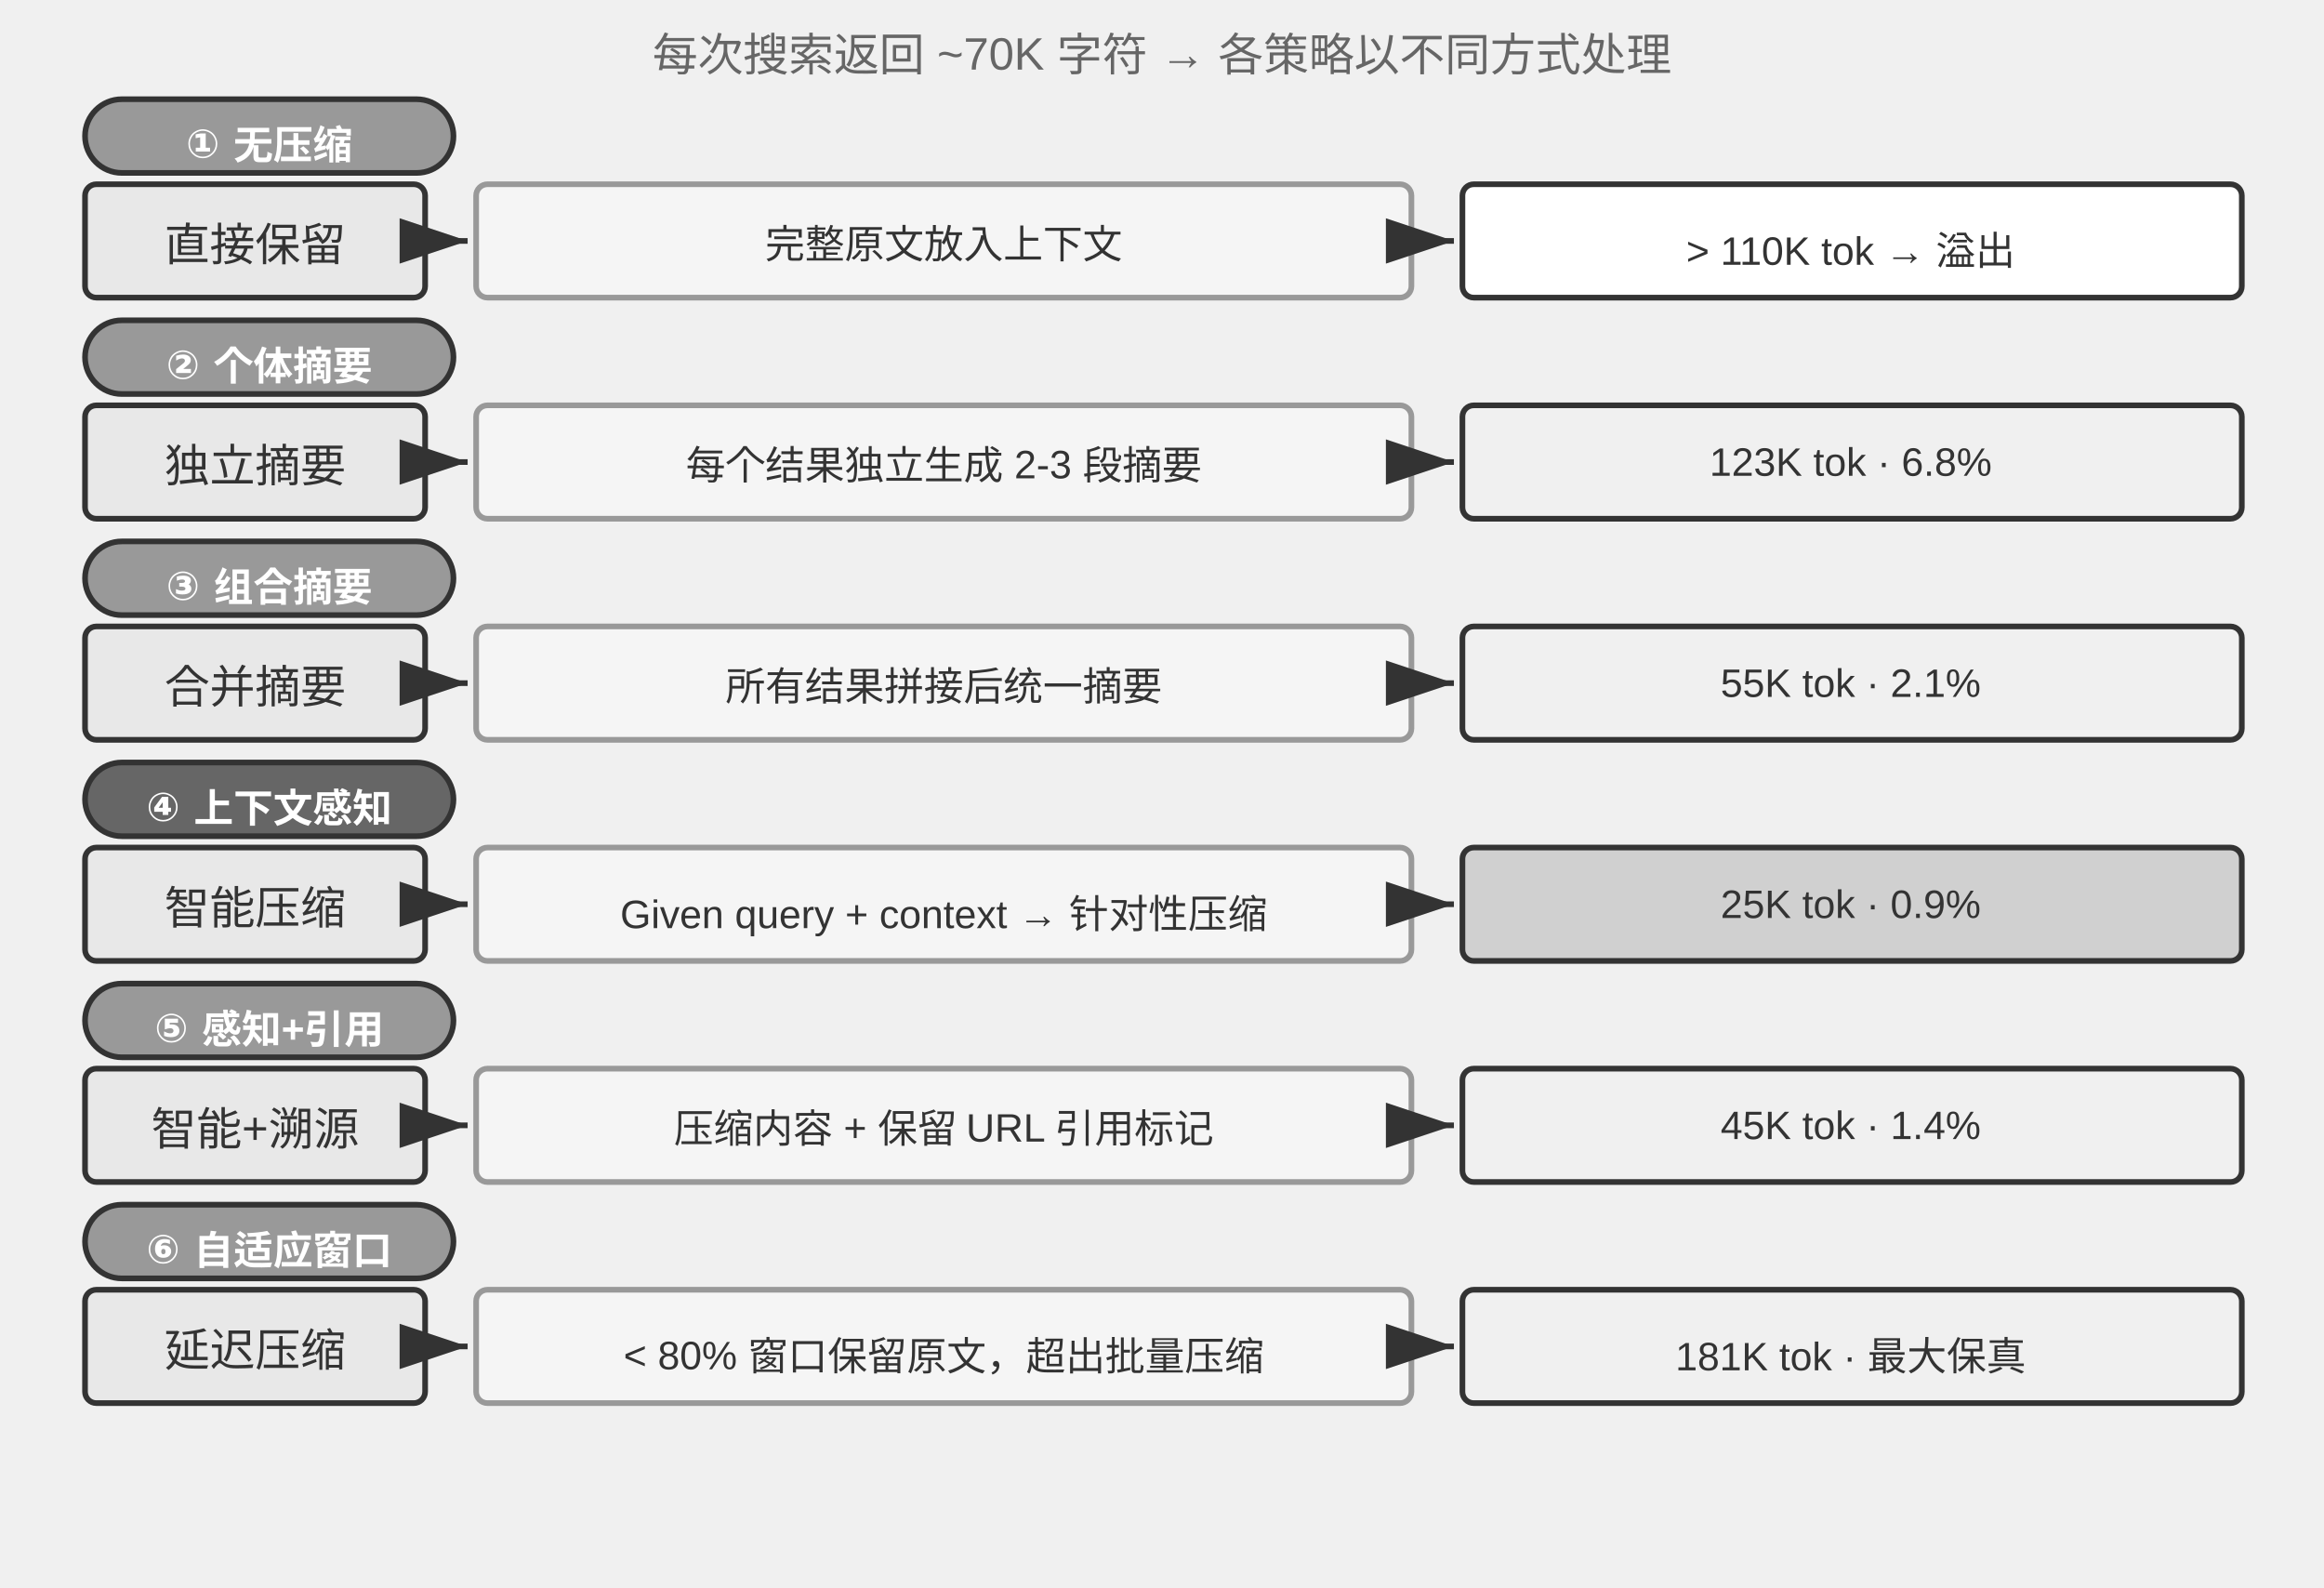
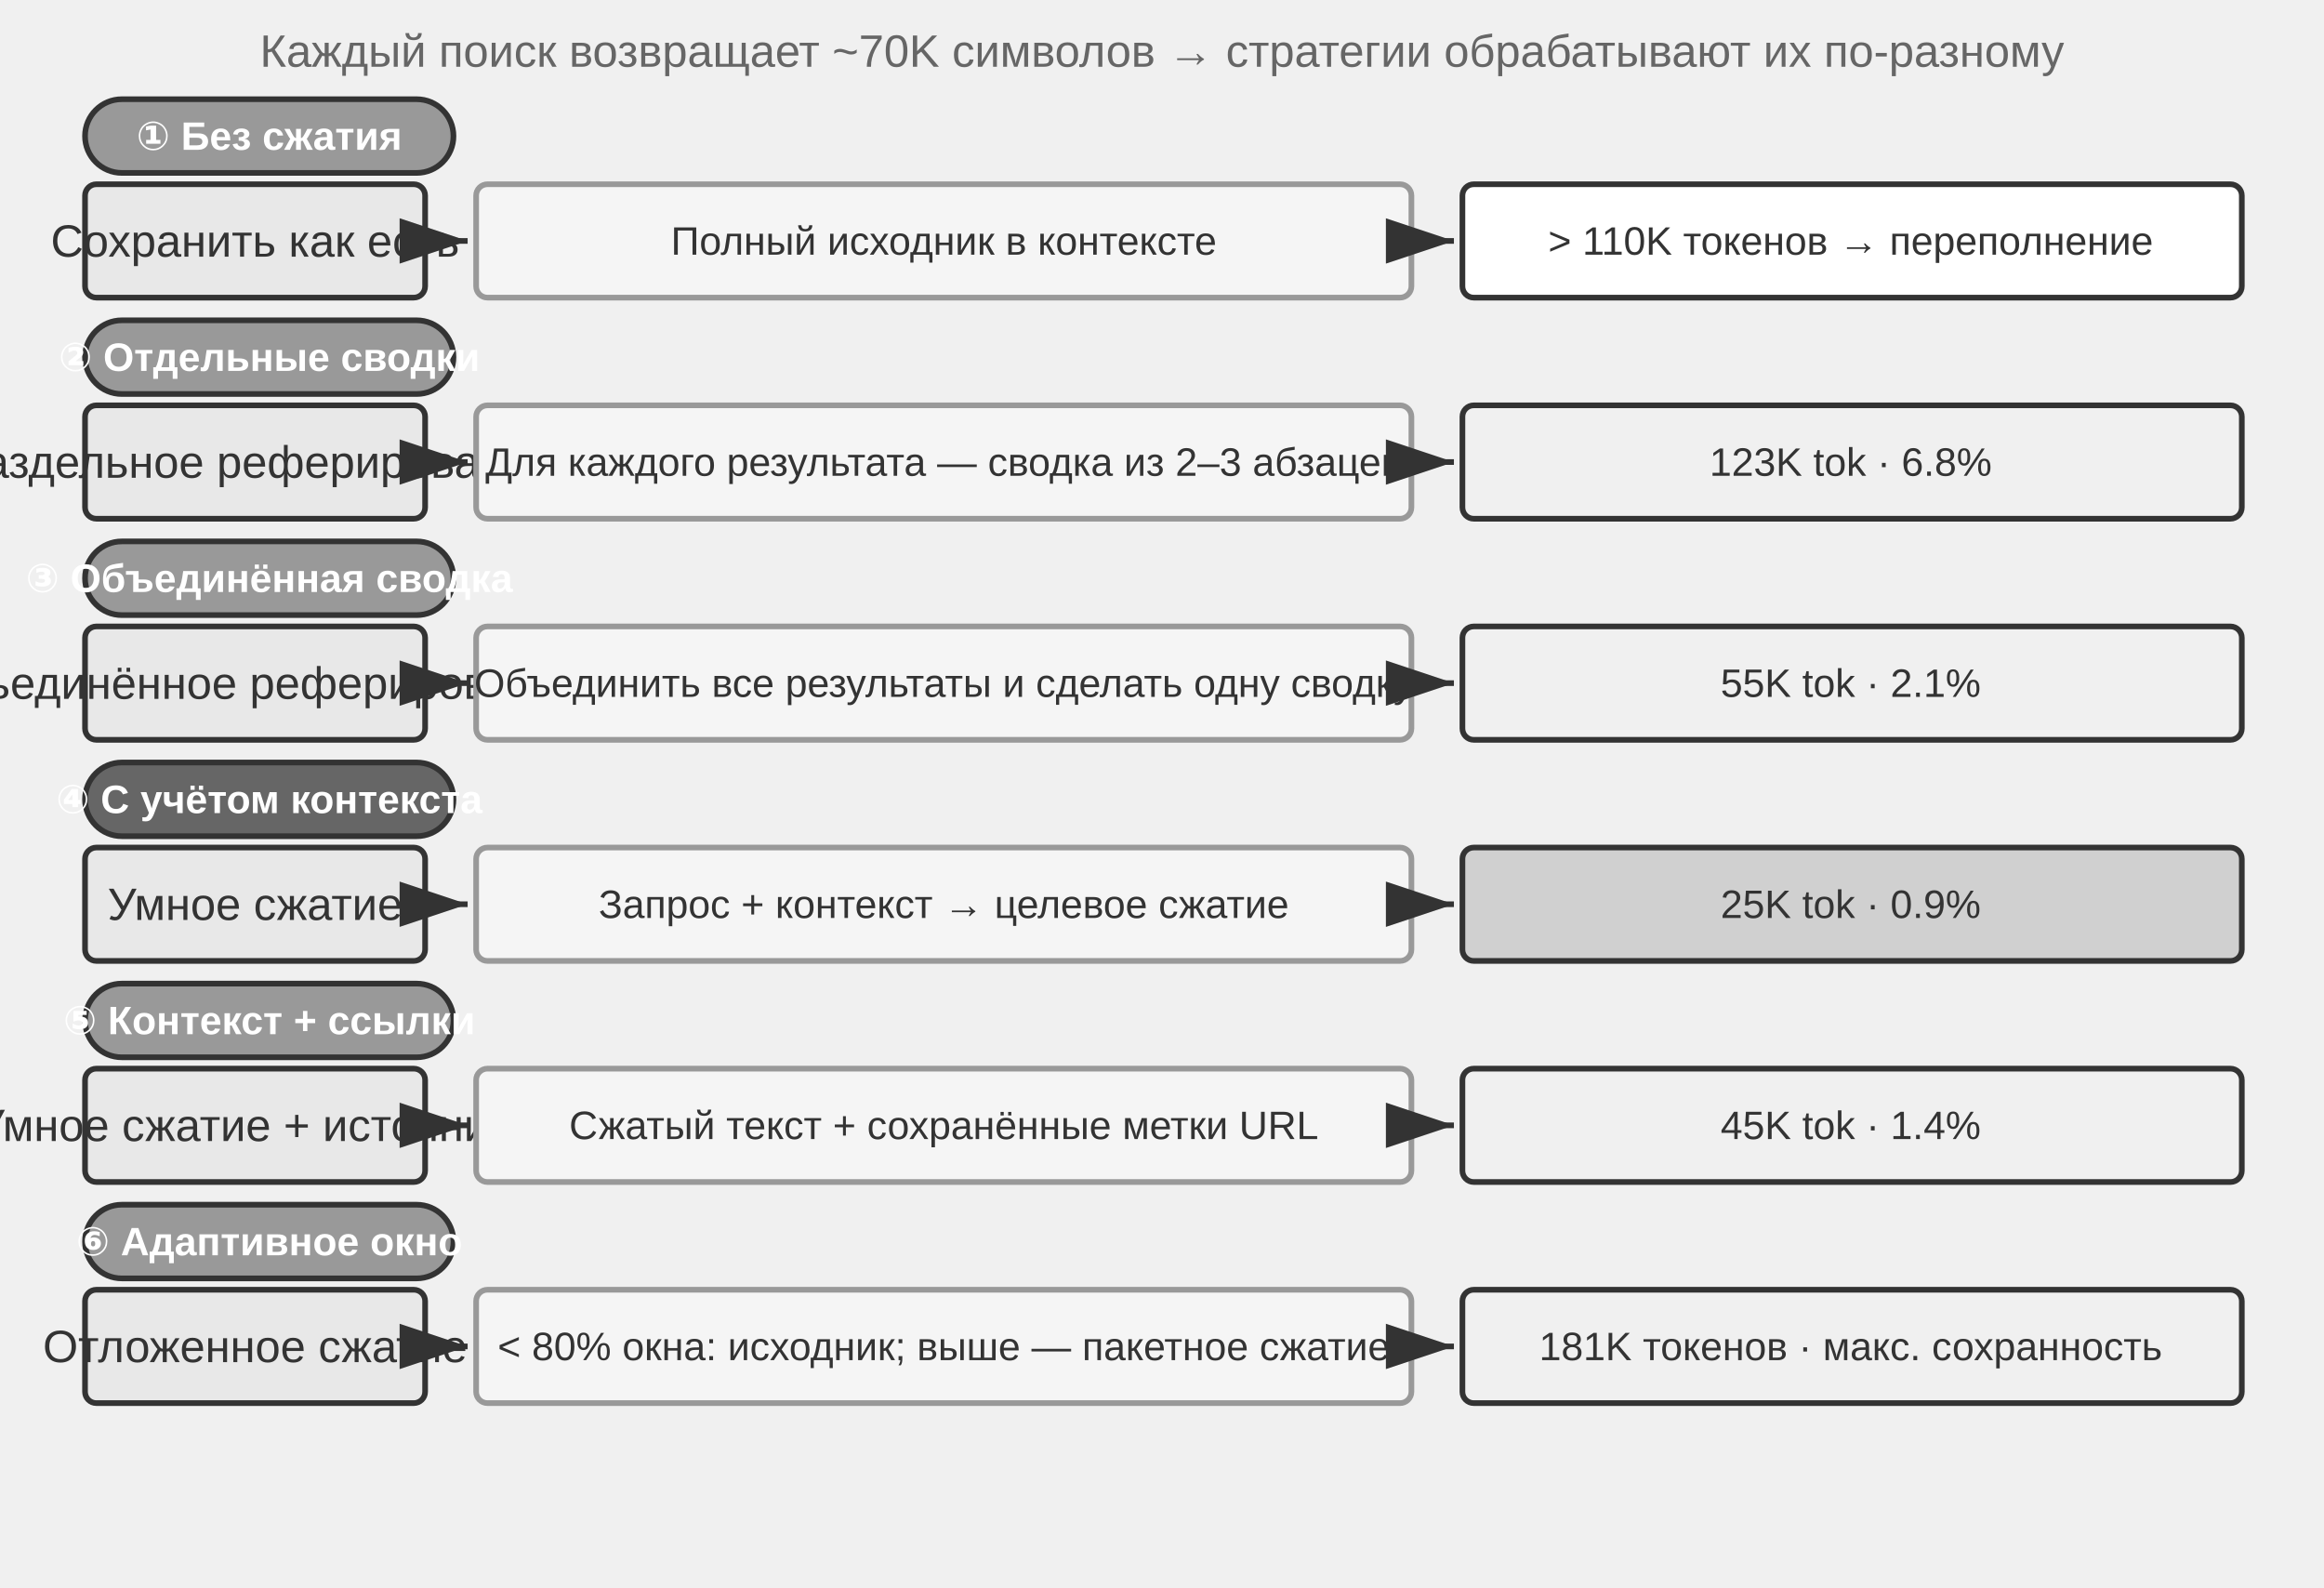
<svg xmlns="http://www.w3.org/2000/svg" viewBox="0 40 820 560" width="820" height="560" style="background:#ffffff">
  <defs>
    <marker id="ah" markerWidth="12" markerHeight="8" refX="12" refY="4" orient="auto">
      <polygon points="0 0, 12 4, 0 8" fill="#333333" />
    </marker>
    <marker id="ah-light" markerWidth="12" markerHeight="8" refX="12" refY="4" orient="auto">
      <polygon points="0 0, 12 4, 0 8" fill="#999999" />
    </marker>
  </defs>
-   <text x="410" y="58" font-family="Arial, 'Helvetica Neue', Helvetica, 'PingFang SC', 'Microsoft YaHei', sans-serif" font-size="16" fill="#666666" text-anchor="middle" dominant-baseline="central" font-weight="normal">每次搜索返回 ~70K 字符 → 各策略以不同方式处理</text>
+   <text x="410" y="58" font-family="Arial, 'Helvetica Neue', Helvetica, 'PingFang SC', 'Microsoft YaHei', sans-serif" font-size="16" fill="#666666" text-anchor="middle" dominant-baseline="central" font-weight="normal" textLength="359.59" lengthAdjust="spacingAndGlyphs">Каждый поиск возвращает ~70K символов → стратегии обрабатывают их по-разному</text>
  <rect x="30" y="75" width="130" height="26" rx="13" fill="#999999" stroke="#333333" stroke-width="2" />
-   <text x="95.0" y="88.0" font-family="Arial, 'Helvetica Neue', Helvetica, 'PingFang SC', 'Microsoft YaHei', sans-serif" font-size="14" fill="#ffffff" text-anchor="middle" dominant-baseline="central" font-weight="bold">① 无压缩</text>
+   <text x="95.0" y="88.0" font-family="Arial, 'Helvetica Neue', Helvetica, 'PingFang SC', 'Microsoft YaHei', sans-serif" font-size="14" fill="#ffffff" text-anchor="middle" dominant-baseline="central" font-weight="bold" textLength="58.45" lengthAdjust="spacingAndGlyphs">① Без сжатия</text>
  <rect x="30" y="105" width="120" height="40" rx="4" fill="#e8e8e8" stroke="#333333" stroke-width="2" />
-   <text x="90" y="125" font-family="Arial, 'Helvetica Neue', Helvetica, 'PingFang SC', 'Microsoft YaHei', sans-serif" font-size="16" fill="#333333" text-anchor="middle" dominant-baseline="central" font-weight="normal">直接保留</text>
+   <text x="90" y="125" font-family="Arial, 'Helvetica Neue', Helvetica, 'PingFang SC', 'Microsoft YaHei', sans-serif" font-size="16" fill="#333333" text-anchor="middle" dominant-baseline="central" font-weight="normal" textLength="64.00" lengthAdjust="spacingAndGlyphs">Сохранить как есть</text>
  <line x1="152" y1="125" x2="165" y2="125" stroke="#333333" stroke-width="2" marker-end="url(#ah)" />
  <rect x="168" y="105" width="330" height="40" rx="4" fill="#f5f5f5" stroke="#999999" stroke-width="2" />
-   <text x="333" y="125" font-family="Arial, 'Helvetica Neue', Helvetica, 'PingFang SC', 'Microsoft YaHei', sans-serif" font-size="14" fill="#333333" text-anchor="middle" dominant-baseline="central" font-weight="normal">完整原文放入上下文</text>
+   <text x="333" y="125" font-family="Arial, 'Helvetica Neue', Helvetica, 'PingFang SC', 'Microsoft YaHei', sans-serif" font-size="14" fill="#333333" text-anchor="middle" dominant-baseline="central" font-weight="normal" textLength="126.00" lengthAdjust="spacingAndGlyphs">Полный исходник в контексте</text>
  <line x1="500" y1="125" x2="513" y2="125" stroke="#333333" stroke-width="2" marker-end="url(#ah)" />
  <rect x="516" y="105" width="275" height="40" rx="4" fill="#ffffff" stroke="#333333" stroke-width="2" />
-   <text x="653" y="125" font-family="Arial, 'Helvetica Neue', Helvetica, 'PingFang SC', 'Microsoft YaHei', sans-serif" font-size="14" fill="#333333" text-anchor="middle" dominant-baseline="central" font-weight="normal">&gt; 110K tok → 溢出</text>
+   <text x="653" y="125" font-family="Arial, 'Helvetica Neue', Helvetica, 'PingFang SC', 'Microsoft YaHei', sans-serif" font-size="14" fill="#333333" text-anchor="middle" dominant-baseline="central" font-weight="normal" textLength="116.08" lengthAdjust="spacingAndGlyphs">&gt; 110K токенов → переполнение</text>
  <rect x="30" y="153" width="130" height="26" rx="13" fill="#999999" stroke="#333333" stroke-width="2" />
-   <text x="95.0" y="166.0" font-family="Arial, 'Helvetica Neue', Helvetica, 'PingFang SC', 'Microsoft YaHei', sans-serif" font-size="14" fill="#ffffff" text-anchor="middle" dominant-baseline="central" font-weight="bold">② 个体摘要</text>
+   <text x="95.0" y="166.0" font-family="Arial, 'Helvetica Neue', Helvetica, 'PingFang SC', 'Microsoft YaHei', sans-serif" font-size="14" fill="#ffffff" text-anchor="middle" dominant-baseline="central" font-weight="bold" textLength="72.45" lengthAdjust="spacingAndGlyphs">② Отдельные сводки</text>
  <rect x="30" y="183" width="120" height="40" rx="4" fill="#e8e8e8" stroke="#333333" stroke-width="2" />
-   <text x="90" y="203" font-family="Arial, 'Helvetica Neue', Helvetica, 'PingFang SC', 'Microsoft YaHei', sans-serif" font-size="16" fill="#333333" text-anchor="middle" dominant-baseline="central" font-weight="normal">独立摘要</text>
+   <text x="90" y="203" font-family="Arial, 'Helvetica Neue', Helvetica, 'PingFang SC', 'Microsoft YaHei', sans-serif" font-size="16" fill="#333333" text-anchor="middle" dominant-baseline="central" font-weight="normal" textLength="64.00" lengthAdjust="spacingAndGlyphs">Раздельное реферирование</text>
  <line x1="152" y1="203" x2="165" y2="203" stroke="#333333" stroke-width="2" marker-end="url(#ah)" />
  <rect x="168" y="183" width="330" height="40" rx="4" fill="#f5f5f5" stroke="#999999" stroke-width="2" />
-   <text x="333" y="203" font-family="Arial, 'Helvetica Neue', Helvetica, 'PingFang SC', 'Microsoft YaHei', sans-serif" font-size="14" fill="#333333" text-anchor="middle" dominant-baseline="central" font-weight="normal">每个结果独立生成 2-3 段摘要</text>
+   <text x="333" y="203" font-family="Arial, 'Helvetica Neue', Helvetica, 'PingFang SC', 'Microsoft YaHei', sans-serif" font-size="14" fill="#333333" text-anchor="middle" dominant-baseline="central" font-weight="normal" textLength="182.02" lengthAdjust="spacingAndGlyphs">Для каждого результата — сводка из 2–3 абзацев</text>
  <line x1="500" y1="203" x2="513" y2="203" stroke="#333333" stroke-width="2" marker-end="url(#ah)" />
  <rect x="516" y="183" width="275" height="40" rx="4" fill="#f0f0f0" stroke="#333333" stroke-width="2" />
  <text x="653" y="203" font-family="Arial, 'Helvetica Neue', Helvetica, 'PingFang SC', 'Microsoft YaHei', sans-serif" font-size="14" fill="#333333" text-anchor="middle" dominant-baseline="central" font-weight="normal">123K tok · 6.8%</text>
  <rect x="30" y="231" width="130" height="26" rx="13" fill="#999999" stroke="#333333" stroke-width="2" />
-   <text x="95.0" y="244.0" font-family="Arial, 'Helvetica Neue', Helvetica, 'PingFang SC', 'Microsoft YaHei', sans-serif" font-size="14" fill="#ffffff" text-anchor="middle" dominant-baseline="central" font-weight="bold">③ 组合摘要</text>
+   <text x="95.0" y="244.0" font-family="Arial, 'Helvetica Neue', Helvetica, 'PingFang SC', 'Microsoft YaHei', sans-serif" font-size="14" fill="#ffffff" text-anchor="middle" dominant-baseline="central" font-weight="bold" textLength="72.45" lengthAdjust="spacingAndGlyphs">③ Объединённая сводка</text>
  <rect x="30" y="261" width="120" height="40" rx="4" fill="#e8e8e8" stroke="#333333" stroke-width="2" />
-   <text x="90" y="281" font-family="Arial, 'Helvetica Neue', Helvetica, 'PingFang SC', 'Microsoft YaHei', sans-serif" font-size="16" fill="#333333" text-anchor="middle" dominant-baseline="central" font-weight="normal">合并摘要</text>
+   <text x="90" y="281" font-family="Arial, 'Helvetica Neue', Helvetica, 'PingFang SC', 'Microsoft YaHei', sans-serif" font-size="16" fill="#333333" text-anchor="middle" dominant-baseline="central" font-weight="normal" textLength="64.00" lengthAdjust="spacingAndGlyphs">Объединённое реферирование</text>
  <line x1="152" y1="281" x2="165" y2="281" stroke="#333333" stroke-width="2" marker-end="url(#ah)" />
  <rect x="168" y="261" width="330" height="40" rx="4" fill="#f5f5f5" stroke="#999999" stroke-width="2" />
-   <text x="333" y="281" font-family="Arial, 'Helvetica Neue', Helvetica, 'PingFang SC', 'Microsoft YaHei', sans-serif" font-size="14" fill="#333333" text-anchor="middle" dominant-baseline="central" font-weight="normal">所有结果拼接后统一摘要</text>
+   <text x="333" y="281" font-family="Arial, 'Helvetica Neue', Helvetica, 'PingFang SC', 'Microsoft YaHei', sans-serif" font-size="14" fill="#333333" text-anchor="middle" dominant-baseline="central" font-weight="normal" textLength="154.00" lengthAdjust="spacingAndGlyphs">Объединить все результаты и сделать одну сводку</text>
  <line x1="500" y1="281" x2="513" y2="281" stroke="#333333" stroke-width="2" marker-end="url(#ah)" />
  <rect x="516" y="261" width="275" height="40" rx="4" fill="#f0f0f0" stroke="#333333" stroke-width="2" />
  <text x="653" y="281" font-family="Arial, 'Helvetica Neue', Helvetica, 'PingFang SC', 'Microsoft YaHei', sans-serif" font-size="14" fill="#333333" text-anchor="middle" dominant-baseline="central" font-weight="normal">55K tok · 2.1%</text>
  <rect x="30" y="309" width="130" height="26" rx="13" fill="#666666" stroke="#333333" stroke-width="2" />
-   <text x="95.0" y="322.0" font-family="Arial, 'Helvetica Neue', Helvetica, 'PingFang SC', 'Microsoft YaHei', sans-serif" font-size="14" fill="#ffffff" text-anchor="middle" dominant-baseline="central" font-weight="bold">④ 上下文感知</text>
+   <text x="95.0" y="322.0" font-family="Arial, 'Helvetica Neue', Helvetica, 'PingFang SC', 'Microsoft YaHei', sans-serif" font-size="14" fill="#ffffff" text-anchor="middle" dominant-baseline="central" font-weight="bold" textLength="86.45" lengthAdjust="spacingAndGlyphs">④ С учётом контекста</text>
  <rect x="30" y="339" width="120" height="40" rx="4" fill="#e8e8e8" stroke="#333333" stroke-width="2" />
-   <text x="90" y="359" font-family="Arial, 'Helvetica Neue', Helvetica, 'PingFang SC', 'Microsoft YaHei', sans-serif" font-size="16" fill="#333333" text-anchor="middle" dominant-baseline="central" font-weight="normal">智能压缩</text>
+   <text x="90" y="359" font-family="Arial, 'Helvetica Neue', Helvetica, 'PingFang SC', 'Microsoft YaHei', sans-serif" font-size="16" fill="#333333" text-anchor="middle" dominant-baseline="central" font-weight="normal" textLength="64.00" lengthAdjust="spacingAndGlyphs">Умное сжатие</text>
  <line x1="152" y1="359" x2="165" y2="359" stroke="#333333" stroke-width="2" marker-end="url(#ah)" />
  <rect x="168" y="339" width="330" height="40" rx="4" fill="#f5f5f5" stroke="#999999" stroke-width="2" />
-   <text x="333" y="359" font-family="Arial, 'Helvetica Neue', Helvetica, 'PingFang SC', 'Microsoft YaHei', sans-serif" font-size="14" fill="#333333" text-anchor="middle" dominant-baseline="central" font-weight="normal">Given query + context → 针对性压缩</text>
+   <text x="333" y="359" font-family="Arial, 'Helvetica Neue', Helvetica, 'PingFang SC', 'Microsoft YaHei', sans-serif" font-size="14" fill="#333333" text-anchor="middle" dominant-baseline="central" font-weight="normal" textLength="228.36" lengthAdjust="spacingAndGlyphs">Запрос + контекст → целевое сжатие</text>
  <line x1="500" y1="359" x2="513" y2="359" stroke="#333333" stroke-width="2" marker-end="url(#ah)" />
  <rect x="516" y="339" width="275" height="40" rx="4" fill="#d0d0d0" stroke="#333333" stroke-width="2" />
  <text x="653" y="359" font-family="Arial, 'Helvetica Neue', Helvetica, 'PingFang SC', 'Microsoft YaHei', sans-serif" font-size="14" fill="#333333" text-anchor="middle" dominant-baseline="central" font-weight="normal">25K tok · 0.9%</text>
  <rect x="30" y="387" width="130" height="26" rx="13" fill="#999999" stroke="#333333" stroke-width="2" />
-   <text x="95.0" y="400.0" font-family="Arial, 'Helvetica Neue', Helvetica, 'PingFang SC', 'Microsoft YaHei', sans-serif" font-size="14" fill="#ffffff" text-anchor="middle" dominant-baseline="central" font-weight="bold">⑤ 感知+引用</text>
+   <text x="95.0" y="400.0" font-family="Arial, 'Helvetica Neue', Helvetica, 'PingFang SC', 'Microsoft YaHei', sans-serif" font-size="14" fill="#ffffff" text-anchor="middle" dominant-baseline="central" font-weight="bold" textLength="80.63" lengthAdjust="spacingAndGlyphs">⑤ Контекст + ссылки</text>
  <rect x="30" y="417" width="120" height="40" rx="4" fill="#e8e8e8" stroke="#333333" stroke-width="2" />
-   <text x="90" y="437" font-family="Arial, 'Helvetica Neue', Helvetica, 'PingFang SC', 'Microsoft YaHei', sans-serif" font-size="16" fill="#333333" text-anchor="middle" dominant-baseline="central" font-weight="normal">智能+溯源</text>
+   <text x="90" y="437" font-family="Arial, 'Helvetica Neue', Helvetica, 'PingFang SC', 'Microsoft YaHei', sans-serif" font-size="16" fill="#333333" text-anchor="middle" dominant-baseline="central" font-weight="normal" textLength="73.34" lengthAdjust="spacingAndGlyphs">Умное сжатие + источники</text>
  <line x1="152" y1="437" x2="165" y2="437" stroke="#333333" stroke-width="2" marker-end="url(#ah)" />
  <rect x="168" y="417" width="330" height="40" rx="4" fill="#f5f5f5" stroke="#999999" stroke-width="2" />
-   <text x="333" y="437" font-family="Arial, 'Helvetica Neue', Helvetica, 'PingFang SC', 'Microsoft YaHei', sans-serif" font-size="14" fill="#333333" text-anchor="middle" dominant-baseline="central" font-weight="normal">压缩内容 + 保留 URL 引用标记</text>
+   <text x="333" y="437" font-family="Arial, 'Helvetica Neue', Helvetica, 'PingFang SC', 'Microsoft YaHei', sans-serif" font-size="14" fill="#333333" text-anchor="middle" dominant-baseline="central" font-weight="normal" textLength="191.23" lengthAdjust="spacingAndGlyphs">Сжатый текст + сохранённые метки URL</text>
  <line x1="500" y1="437" x2="513" y2="437" stroke="#333333" stroke-width="2" marker-end="url(#ah)" />
  <rect x="516" y="417" width="275" height="40" rx="4" fill="#f0f0f0" stroke="#333333" stroke-width="2" />
  <text x="653" y="437" font-family="Arial, 'Helvetica Neue', Helvetica, 'PingFang SC', 'Microsoft YaHei', sans-serif" font-size="14" fill="#333333" text-anchor="middle" dominant-baseline="central" font-weight="normal">45K tok · 1.4%</text>
  <rect x="30" y="465" width="130" height="26" rx="13" fill="#999999" stroke="#333333" stroke-width="2" />
-   <text x="95.0" y="478.0" font-family="Arial, 'Helvetica Neue', Helvetica, 'PingFang SC', 'Microsoft YaHei', sans-serif" font-size="14" fill="#ffffff" text-anchor="middle" dominant-baseline="central" font-weight="bold">⑥ 自适应窗口</text>
+   <text x="95.0" y="478.0" font-family="Arial, 'Helvetica Neue', Helvetica, 'PingFang SC', 'Microsoft YaHei', sans-serif" font-size="14" fill="#ffffff" text-anchor="middle" dominant-baseline="central" font-weight="bold" textLength="86.45" lengthAdjust="spacingAndGlyphs">⑥ Адаптивное окно</text>
  <rect x="30" y="495" width="120" height="40" rx="4" fill="#e8e8e8" stroke="#333333" stroke-width="2" />
-   <text x="90" y="515" font-family="Arial, 'Helvetica Neue', Helvetica, 'PingFang SC', 'Microsoft YaHei', sans-serif" font-size="16" fill="#333333" text-anchor="middle" dominant-baseline="central" font-weight="normal">延迟压缩</text>
+   <text x="90" y="515" font-family="Arial, 'Helvetica Neue', Helvetica, 'PingFang SC', 'Microsoft YaHei', sans-serif" font-size="16" fill="#333333" text-anchor="middle" dominant-baseline="central" font-weight="normal" textLength="64.00" lengthAdjust="spacingAndGlyphs">Отложенное сжатие</text>
  <line x1="152" y1="515" x2="165" y2="515" stroke="#333333" stroke-width="2" marker-end="url(#ah)" />
  <rect x="168" y="495" width="330" height="40" rx="4" fill="#f5f5f5" stroke="#999999" stroke-width="2" />
-   <text x="333" y="515" font-family="Arial, 'Helvetica Neue', Helvetica, 'PingFang SC', 'Microsoft YaHei', sans-serif" font-size="14" fill="#333333" text-anchor="middle" dominant-baseline="central" font-weight="normal">&lt; 80% 窗口保留原文，超出批量压缩</text>
+   <text x="333" y="515" font-family="Arial, 'Helvetica Neue', Helvetica, 'PingFang SC', 'Microsoft YaHei', sans-serif" font-size="14" fill="#333333" text-anchor="middle" dominant-baseline="central" font-weight="normal" textLength="225.98" lengthAdjust="spacingAndGlyphs">&lt; 80% окна: исходник; выше — пакетное сжатие</text>
  <line x1="500" y1="515" x2="513" y2="515" stroke="#333333" stroke-width="2" marker-end="url(#ah)" />
  <rect x="516" y="495" width="275" height="40" rx="4" fill="#f0f0f0" stroke="#333333" stroke-width="2" />
-   <text x="653" y="515" font-family="Arial, 'Helvetica Neue', Helvetica, 'PingFang SC', 'Microsoft YaHei', sans-serif" font-size="14" fill="#333333" text-anchor="middle" dominant-baseline="central" font-weight="normal">181K tok · 最大保真</text>
+   <text x="653" y="515" font-family="Arial, 'Helvetica Neue', Helvetica, 'PingFang SC', 'Microsoft YaHei', sans-serif" font-size="14" fill="#333333" text-anchor="middle" dominant-baseline="central" font-weight="normal" textLength="123.70" lengthAdjust="spacingAndGlyphs">181K токенов · макс. сохранность</text>
</svg>
